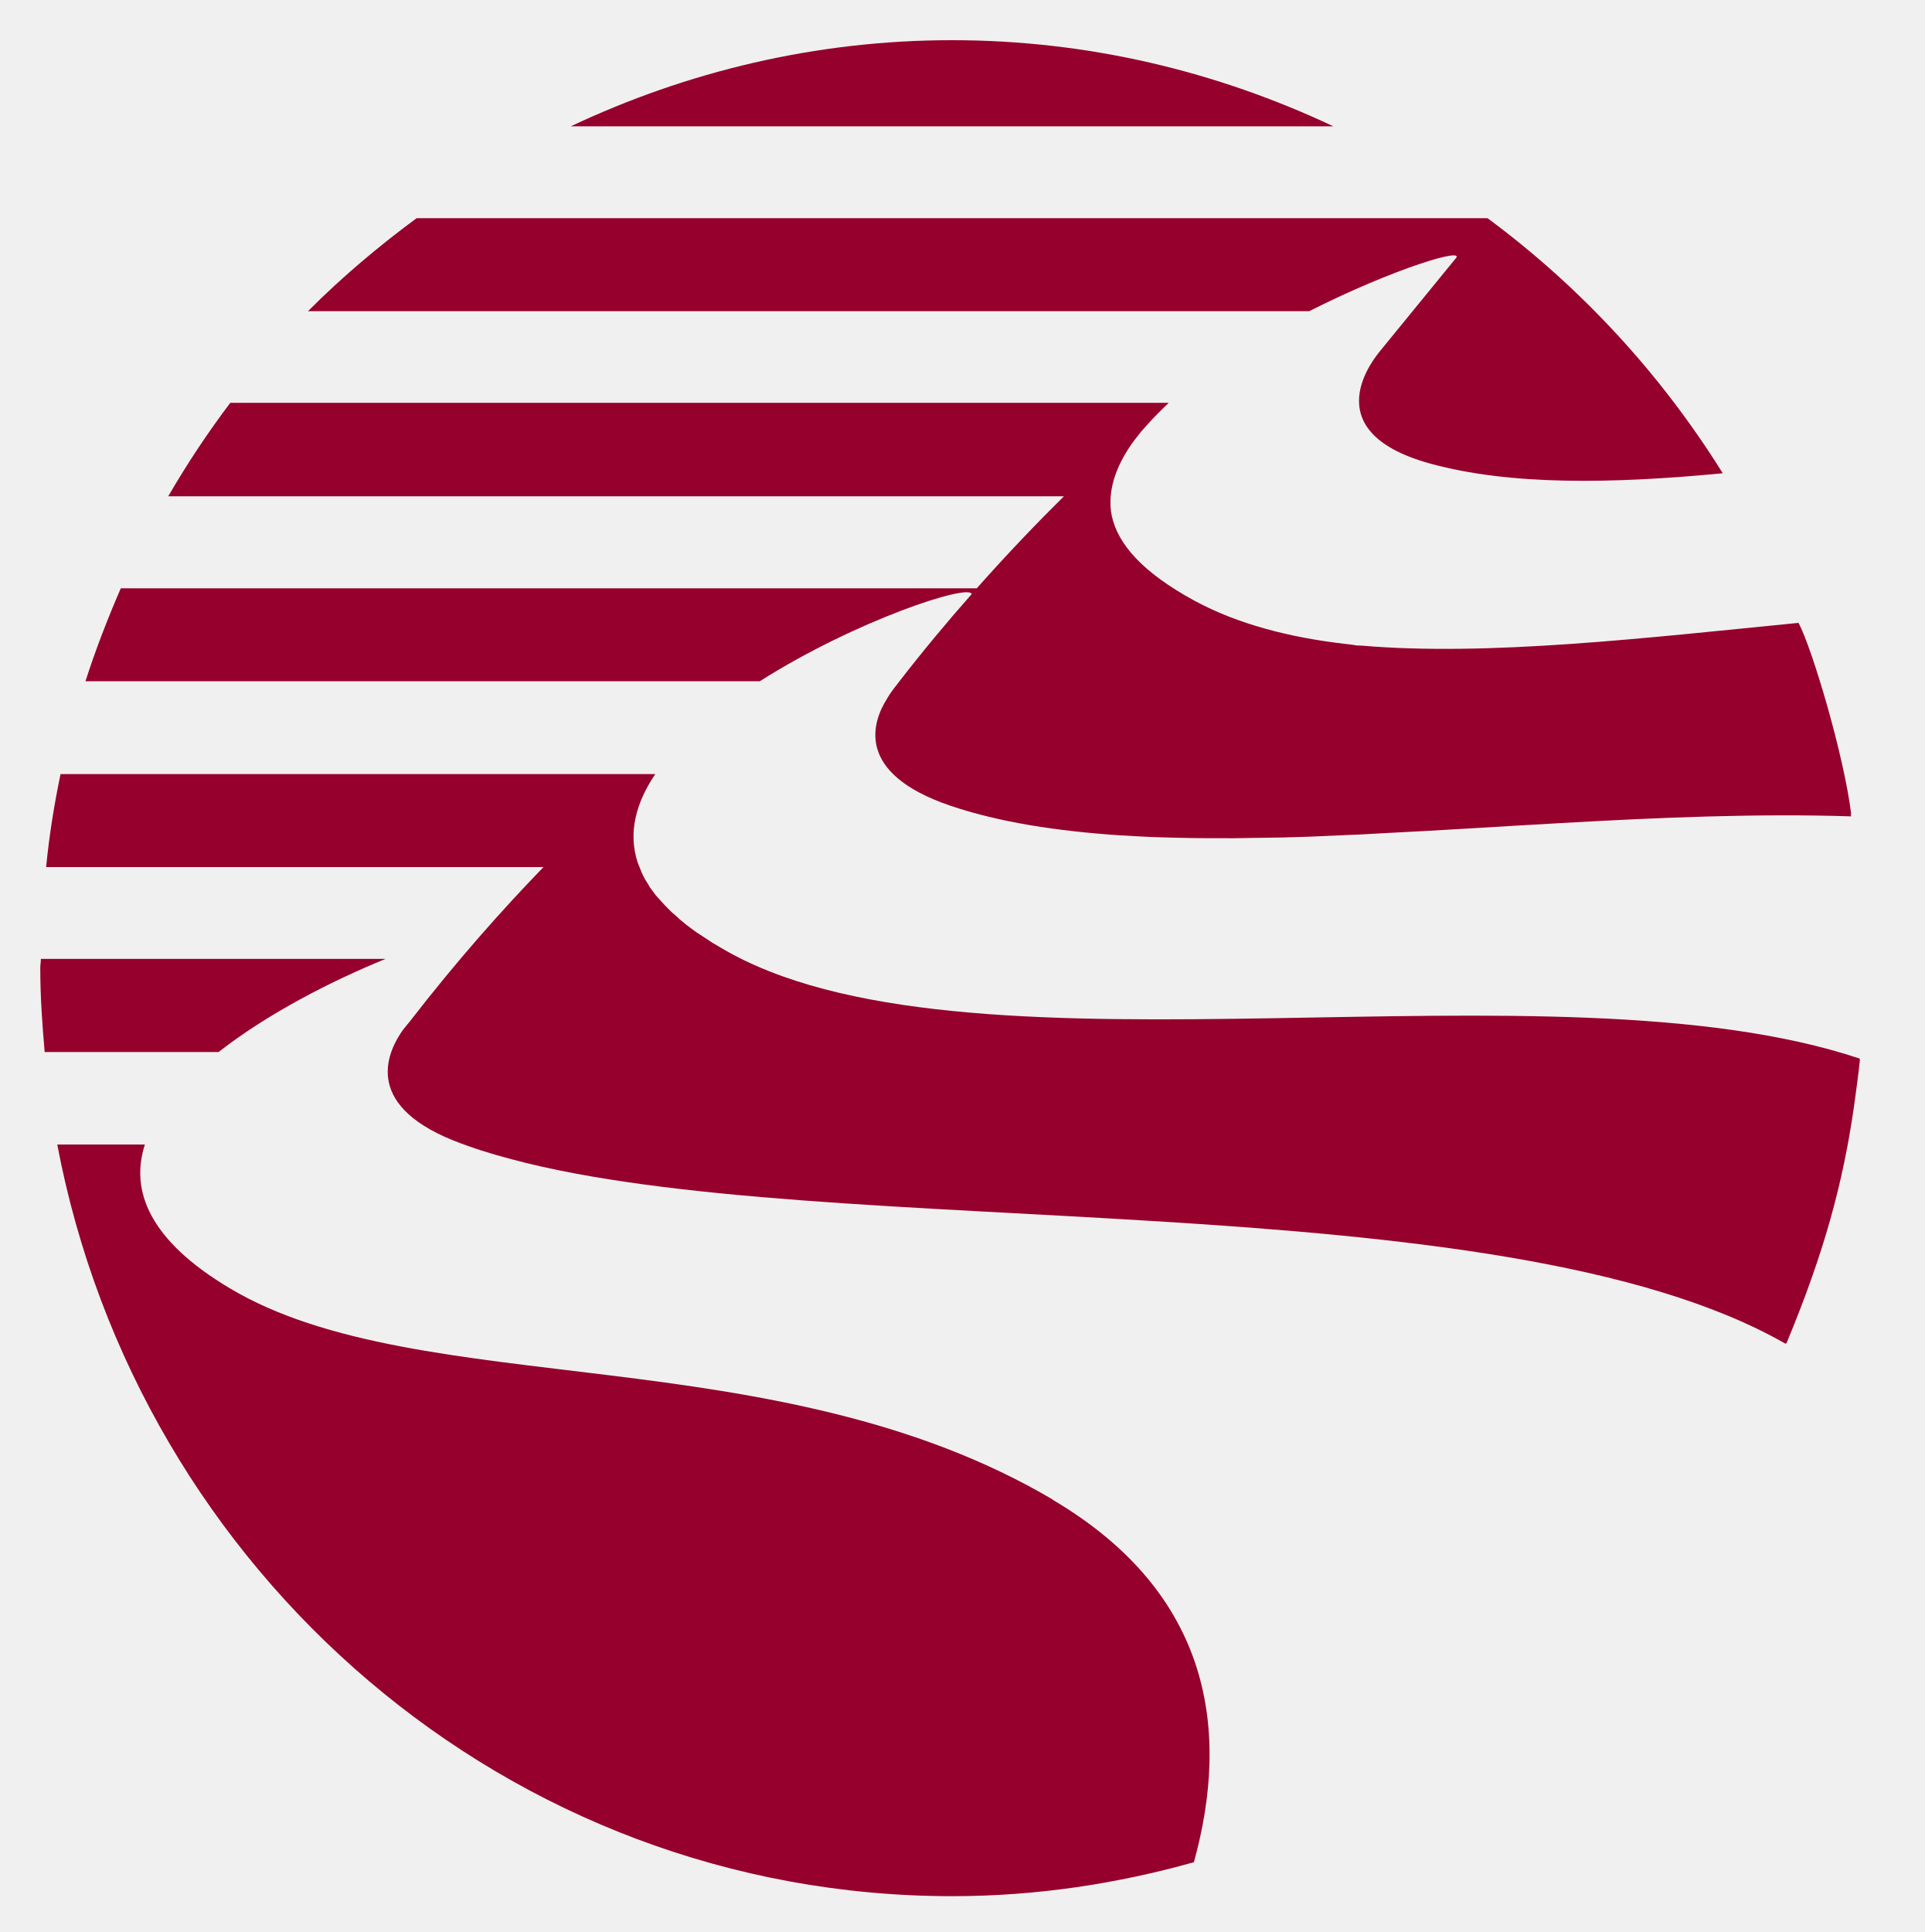
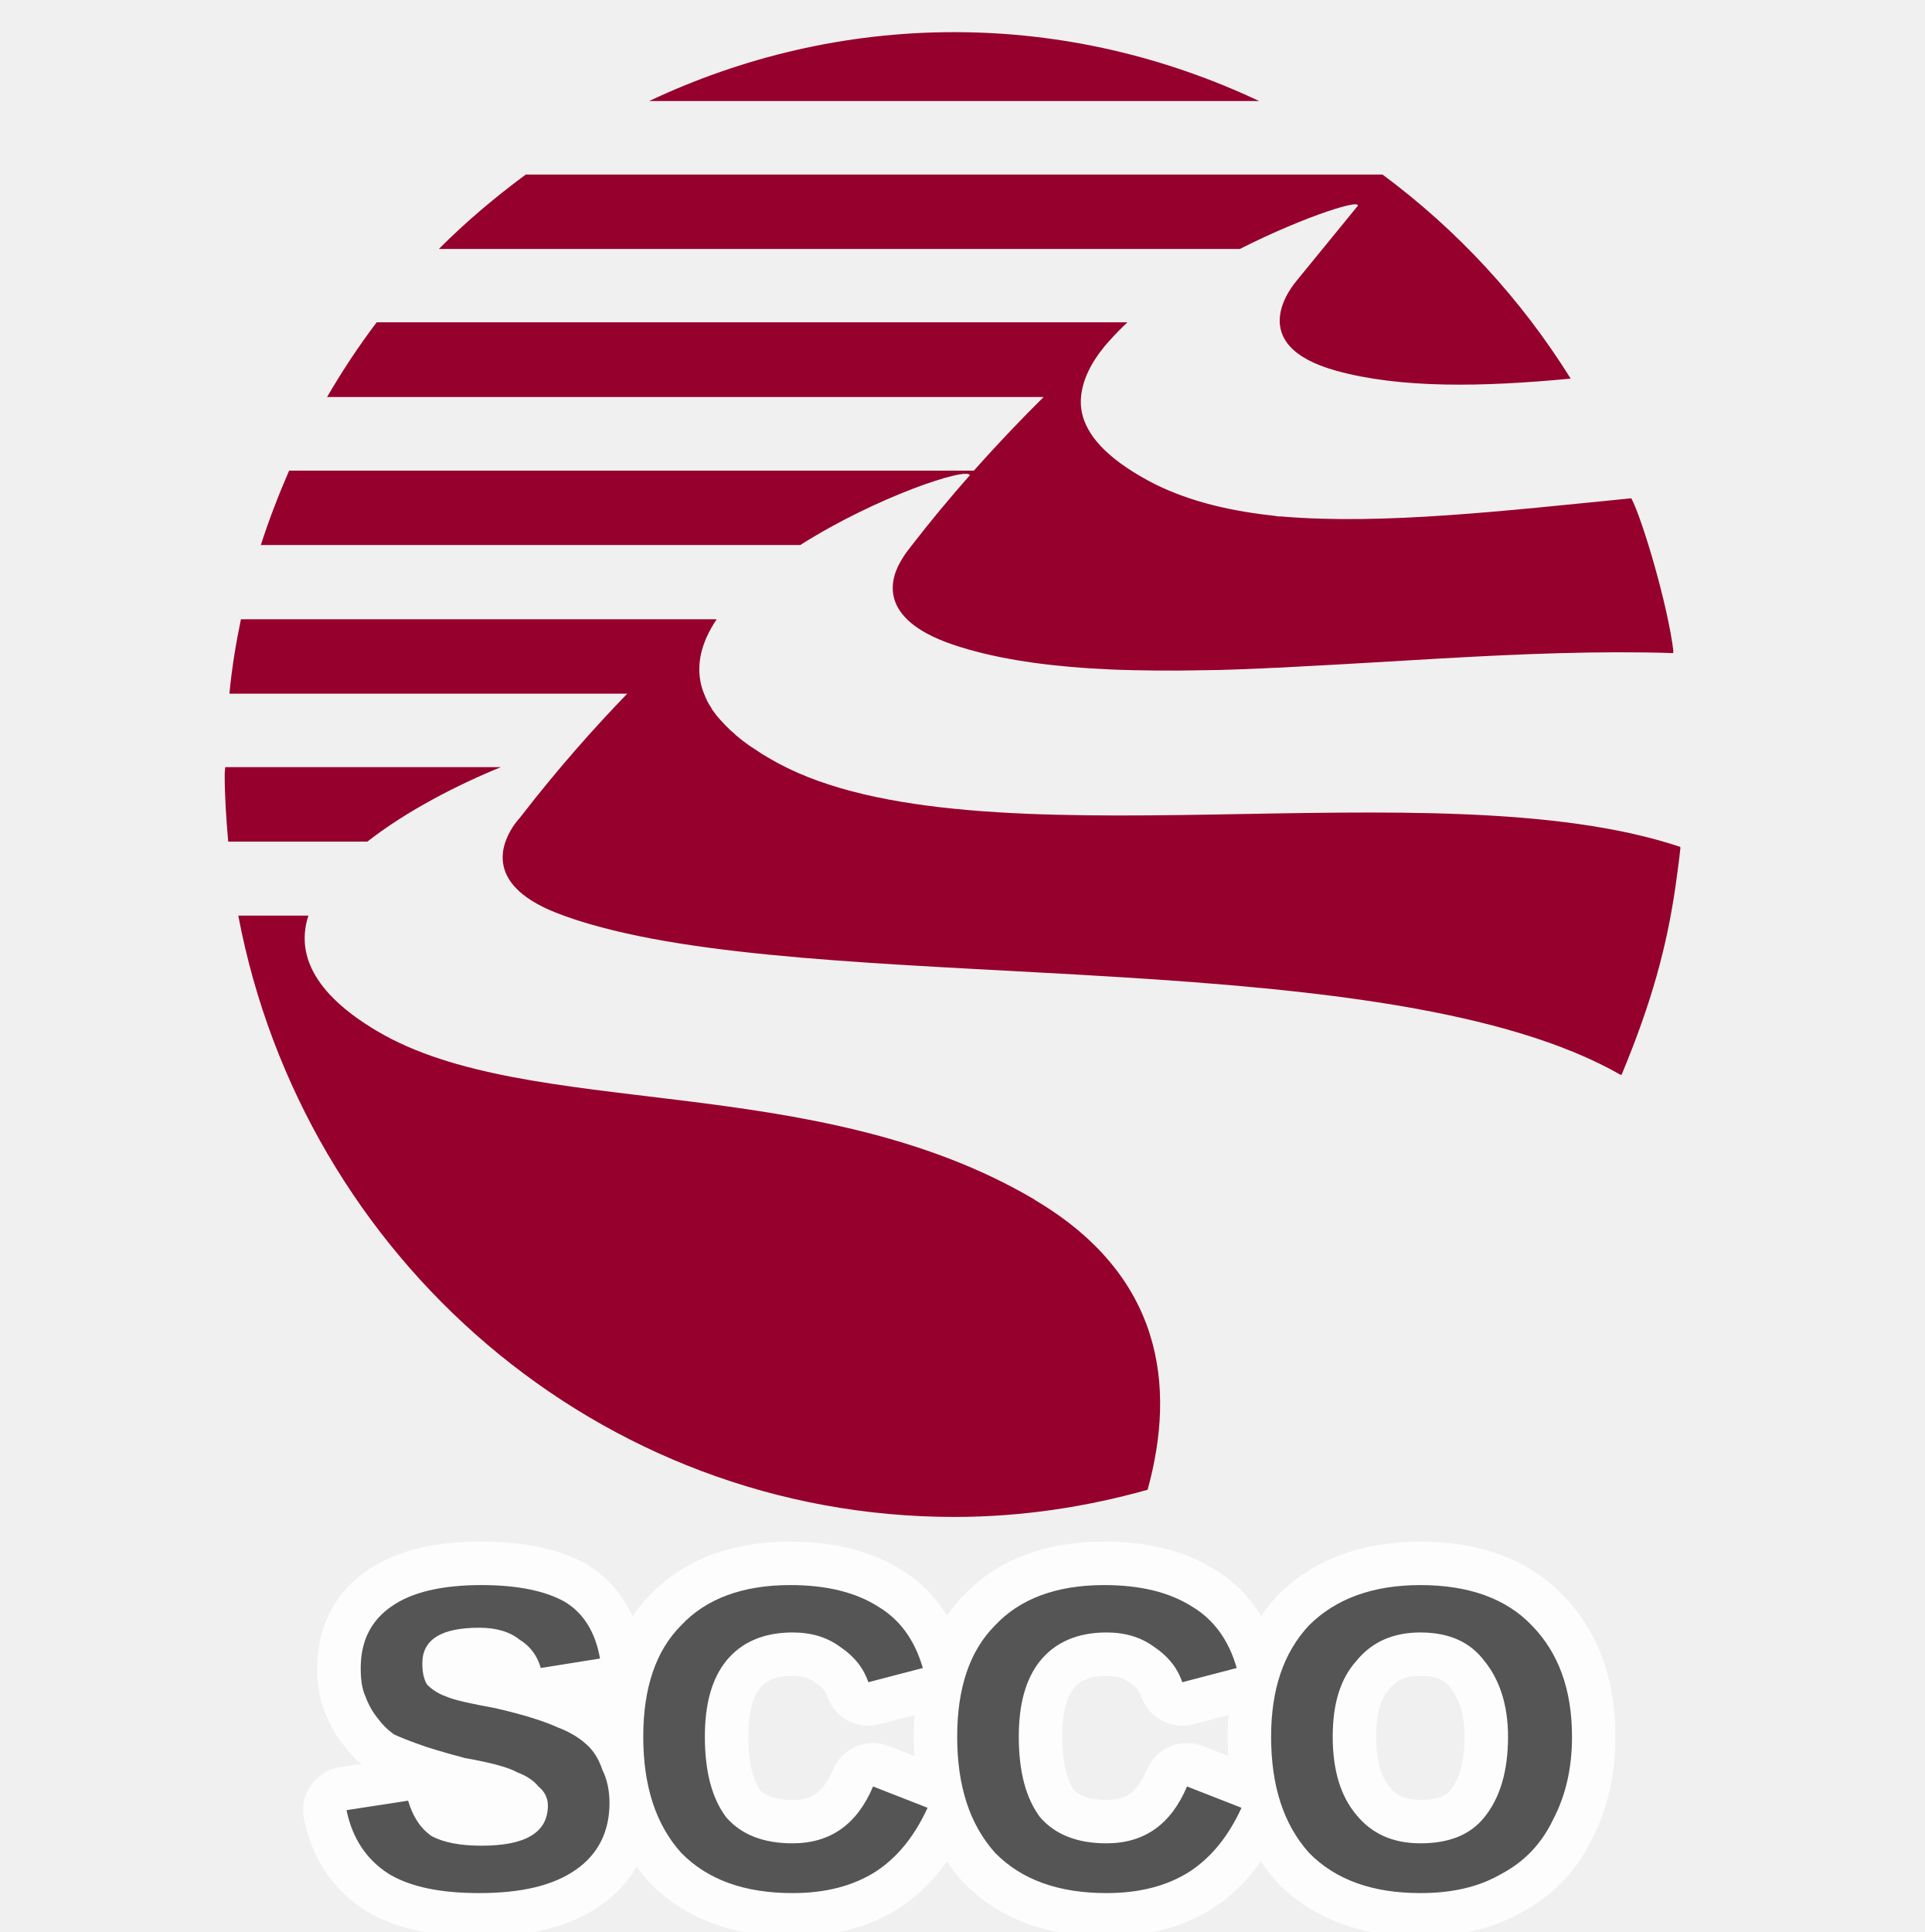
<svg xmlns="http://www.w3.org/2000/svg" version="1.1" id="svg1193" viewBox="0 0 12.694 12.741" width="12.694" height="12.741">
-   <defs id="defs1187">
-     <clipPath id="clipPath776" clipPathUnits="userSpaceOnUse">
-       <path id="path774" d="m 222.303,530.979 h 181.664 v 39.27 H 222.303 Z" />
-     </clipPath>
-     <clipPath id="clipPath764" clipPathUnits="userSpaceOnUse">
-       <path id="path762" d="m 222.303,530.979 h 181.664 v 39.269 H 222.303 Z" />
-     </clipPath>
-     <clipPath id="clipPath722" clipPathUnits="userSpaceOnUse">
-       <path id="path720" d="m 222.303,530.979 h 181.664 v 39.269 H 222.303 Z" />
-     </clipPath>
-     <clipPath id="clipPath710" clipPathUnits="userSpaceOnUse">
-       <path id="path708" d="m 222.303,533.316 h 181.664 v 34.7 H 222.303 Z" />
-     </clipPath>
-     <clipPath id="clipPath682" clipPathUnits="userSpaceOnUse">
-       <path id="path680" d="m 222.303,530.979 h 181.664 v 39.269 H 222.303 Z" />
-     </clipPath>
-     <clipPath id="clipPath666" clipPathUnits="userSpaceOnUse">
-       <path id="path664" d="m 222.303,530.979 h 181.664 v 39.269 H 222.303 Z" />
-     </clipPath>
-     <clipPath id="clipPath634" clipPathUnits="userSpaceOnUse">
-       <path id="path632" d="m 222.303,530.979 h 181.664 v 39.269 H 222.303 Z" />
-     </clipPath>
-   </defs>
-   <g id="layer1" transform="translate(-44.29631,-166.3554)">
-     <g id="g1485" style="fill:#96002d;fill-opacity:1" transform="translate(0.2645816,-0.2645782)">
-       <path d="m 60.543,171.671 c -0.254,-0.11 -0.538,-0.174 -0.823,-0.174 -0.278,0 -0.637,0.122 -0.637,0.562 0,0.702 1.773,0.406 1.773,1.762 0,0.887 -0.701,1.223 -1.518,1.223 -0.44,0 -0.637,-0.059 -1.037,-0.158 l 0.075,-0.729 c 0.278,0.15 0.597,0.249 0.916,0.249 0.308,0 0.719,-0.157 0.719,-0.523 0,-0.77 -1.774,-0.452 -1.774,-1.79 0,-0.904 0.702,-1.234 1.416,-1.234 0.347,0 0.672,0.045 0.968,0.144 z" style="fill:#96002d;fill-opacity:1;fill-rule:nonzero;stroke:none;stroke-width:0.353" id="path638" />
-       <path d="m 63.249,174.407 c 0.83,0 1.136,-0.737 1.136,-1.466 0,-0.714 -0.33,-1.444 -1.136,-1.444 -0.805,0 -1.136,0.73 -1.136,1.444 0,0.729 0.308,1.466 1.136,1.466 m 0,-3.546 c 1.27,0 1.983,0.857 1.983,2.081 0,1.222 -0.701,2.103 -1.983,2.103 -1.297,0 -1.982,-0.864 -1.982,-2.103 0,-1.241 0.696,-2.081 1.982,-2.081" style="fill:#96002d;fill-opacity:1;fill-rule:nonzero;stroke:none;stroke-width:0.353" id="path642" />
-       <path d="m 65.817,170.928 h 0.811 v 2.336 c 0,0.691 0.221,1.143 0.841,1.143 0.62,0 0.839,-0.452 0.839,-1.143 v -2.336 h 0.812 v 2.585 c 0,1.085 -0.615,1.531 -1.651,1.531 -1.038,0 -1.652,-0.446 -1.652,-1.531 z" style="fill:#96002d;fill-opacity:1;fill-rule:nonzero;stroke:none;stroke-width:0.353" id="path646" />
-       <path d="m 70.638,171.566 h -1.158 v -0.638 h 3.128 v 0.638 h -1.158 v 3.408 h -0.812 z" style="fill:#96002d;fill-opacity:1;fill-rule:nonzero;stroke:none;stroke-width:0.353" id="path650" />
-       <path d="m 72.996,170.928 h 0.811 v 1.634 h 1.623 v -1.634 h 0.812 v 4.046 h -0.812 v -1.774 h -1.623 v 1.774 h -0.811 z" style="fill:#96002d;fill-opacity:1;fill-rule:nonzero;stroke:none;stroke-width:0.353" id="path654" />
-       <path d="m 77.054,170.928 h 2.388 v 0.638 h -1.577 v 0.996 h 1.443 v 0.638 h -1.443 v 1.137 h 1.589 v 0.637 h -2.4 z" style="fill:#96002d;fill-opacity:1;fill-rule:nonzero;stroke:none;stroke-width:0.353" id="path658" />
-       <path d="m 80.89,172.656 h 0.266 c 0.401,0 0.859,-0.059 0.859,-0.563 0,-0.486 -0.454,-0.527 -0.859,-0.527 H 80.89 Z m -0.811,-1.728 h 0.875 c 0.869,0 1.907,-0.029 1.907,1.096 0,0.475 -0.319,0.869 -0.835,0.939 v 0.012 c 0.22,0.018 0.347,0.238 0.429,0.417 l 0.648,1.582 h -0.904 l -0.486,-1.263 c -0.116,-0.301 -0.221,-0.417 -0.563,-0.417 H 80.89 v 1.68 h -0.811 z" style="fill:#96002d;fill-opacity:1;fill-rule:nonzero;stroke:none;stroke-width:0.353" id="path670" />
-       <path d="m 83.521,170.928 h 0.997 l 1.542,3.026 h 0.012 v -3.026 h 0.776 v 4.046 H 85.857 l -1.547,-3.026 h -0.012 v 3.026 h -0.776 z" style="fill:#96002d;fill-opacity:1;fill-rule:nonzero;stroke:none;stroke-width:0.353" id="path674" />
-       <path d="m 91.305,174.917 c -0.297,0.068 -0.615,0.127 -0.923,0.127 -1.31,0 -2.219,-0.655 -2.219,-2.022 0,-1.385 0.846,-2.162 2.219,-2.162 0.267,0 0.621,0.052 0.916,0.167 l -0.058,0.685 c -0.307,-0.175 -0.585,-0.215 -0.875,-0.215 -0.834,0 -1.356,0.636 -1.356,1.466 0,0.823 0.51,1.444 1.373,1.444 0.319,0 0.696,-0.07 0.887,-0.167 z" style="fill:#96002d;fill-opacity:1;fill-rule:nonzero;stroke:none;stroke-width:0.353" id="path686" />
-       <path d="m 93.558,174.407 c 0.83,0 1.137,-0.737 1.137,-1.466 0,-0.714 -0.331,-1.444 -1.137,-1.444 -0.804,0 -1.135,0.73 -1.135,1.444 0,0.729 0.307,1.466 1.135,1.466 m 0,-3.546 c 1.271,0 1.982,0.857 1.982,2.081 0,1.222 -0.701,2.103 -1.982,2.103 -1.297,0 -1.982,-0.864 -1.982,-2.103 0,-1.241 0.695,-2.081 1.982,-2.081" style="fill:#96002d;fill-opacity:1;fill-rule:nonzero;stroke:none;stroke-width:0.353" id="path690" />
-       <path d="m 96.896,172.801 h 0.285 c 0.405,0 0.77,-0.133 0.77,-0.602 0,-0.471 -0.353,-0.633 -0.77,-0.633 h -0.285 z m -0.811,-1.873 h 1.026 c 0.88,0 1.687,0.255 1.687,1.222 0,0.946 -0.689,1.289 -1.559,1.289 h -0.343 v 1.534 h -0.811 z" style="fill:#96002d;fill-opacity:1;fill-rule:nonzero;stroke:none;stroke-width:0.353" id="path694" />
-       <path d="m 99.992,172.801 h 0.284 c 0.406,0 0.769,-0.133 0.769,-0.602 0,-0.471 -0.353,-0.633 -0.769,-0.633 h -0.284 z m -0.812,-1.873 h 1.026 c 0.881,0 1.687,0.255 1.687,1.222 0,0.946 -0.69,1.289 -1.56,1.289 h -0.341 v 1.534 h -0.812 z" style="fill:#96002d;fill-opacity:1;fill-rule:nonzero;stroke:none;stroke-width:0.353" id="path698" />
-       <path d="m 102.344,170.928 h 2.388 v 0.638 h -1.577 v 0.996 h 1.444 v 0.638 h -1.444 v 1.137 h 1.587 v 0.637 h -2.399 z" style="fill:#96002d;fill-opacity:1;fill-rule:nonzero;stroke:none;stroke-width:0.353" id="path702" />
-       <path d="m 106.181,172.656 h 0.266 c 0.4,0 0.859,-0.059 0.859,-0.563 0,-0.486 -0.452,-0.527 -0.859,-0.527 h -0.266 z m -0.812,-1.728 h 0.875 c 0.87,0 1.906,-0.029 1.906,1.096 0,0.475 -0.318,0.869 -0.834,0.939 v 0.012 c 0.22,0.018 0.348,0.238 0.428,0.417 l 0.65,1.582 h -0.905 l -0.486,-1.263 c -0.115,-0.301 -0.22,-0.417 -0.562,-0.417 h -0.261 v 1.68 h -0.812 z" style="fill:#96002d;fill-opacity:1;fill-rule:nonzero;stroke:none;stroke-width:0.353" id="path714" />
-       <path d="m 74.591,178.928 c -0.131,0.08 -0.313,0.189 -0.612,0.189 -0.604,0 -0.829,-0.479 -0.829,-1.063 0,-0.521 0.168,-0.964 0.763,-0.964 0.535,0 0.657,0.296 0.677,0.555 h -0.365 c 0,-0.203 -0.066,-0.385 -0.313,-0.385 -0.398,0 -0.431,0.481 -0.431,0.794 0,0.496 0.108,0.892 0.53,0.892 0.111,0 0.207,-0.043 0.265,-0.101 v -0.696 h -0.39 v -0.188 h 0.703 z" style="fill:#96002d;fill-opacity:1;fill-rule:nonzero;stroke:none;stroke-width:0.353" id="path726" />
-       <path d="m 75.545,178.023 h 0.116 c 0.2,0 0.45,-0.064 0.45,-0.374 0,-0.264 -0.153,-0.341 -0.45,-0.341 h -0.116 z m -0.314,-0.904 h 0.43 c 0.331,0 0.764,0.045 0.764,0.515 0,0.318 -0.254,0.428 -0.421,0.46 v 0.006 c 0.295,0.049 0.335,0.244 0.384,0.475 l 0.105,0.51 H 76.177 l -0.111,-0.524 c -0.043,-0.168 -0.1,-0.35 -0.405,-0.35 h -0.116 v 0.874 h -0.314 z" style="fill:#96002d;fill-opacity:1;fill-rule:nonzero;stroke:none;stroke-width:0.353" id="path730" />
-       <path d="m 78.367,178.388 c 0,0.359 -0.06,0.729 -0.667,0.729 -0.606,0 -0.666,-0.37 -0.666,-0.729 v -1.268 h 0.313 v 1.268 c 0,0.313 0.022,0.558 0.353,0.558 0.331,0 0.353,-0.245 0.353,-0.558 v -1.268 h 0.314 z" style="fill:#96002d;fill-opacity:1;fill-rule:nonzero;stroke:none;stroke-width:0.353" id="path734" />
-       <path d="m 79.352,178.032 h 0.092 c 0.236,0 0.447,-0.032 0.447,-0.37 0,-0.3 -0.171,-0.354 -0.447,-0.354 h -0.092 z m -0.314,-0.912 h 0.406 c 0.432,0 0.76,0.081 0.76,0.542 0,0.531 -0.467,0.555 -0.76,0.557 h -0.092 v 0.865 h -0.314 z" style="fill:#96002d;fill-opacity:1;fill-rule:nonzero;stroke:none;stroke-width:0.353" id="path738" />
-       <path d="m 81.379,178.946 c 0.385,0 0.435,-0.495 0.435,-0.843 0,-0.348 -0.051,-0.843 -0.435,-0.843 -0.385,0 -0.433,0.496 -0.433,0.843 0,0.347 0.049,0.843 0.433,0.843 m -0.766,-0.843 c 0,-0.59 0.214,-1.014 0.766,-1.014 0.552,0 0.769,0.424 0.769,1.014 0,0.589 -0.217,1.014 -0.769,1.014 -0.552,0 -0.766,-0.425 -0.766,-1.014" style="fill:#96002d;fill-opacity:1;fill-rule:nonzero;stroke:none;stroke-width:0.353" id="path742" />
-       <path d="m 84.725,177.12 -0.548,1.598 h -0.005 l -0.544,-1.598 H 83.209 v 1.965 h 0.237 v -1.698 h 0.005 l 0.575,1.698 h 0.24 l 0.575,-1.698 h 0.006 v 1.698 h 0.281 v -1.965 z" style="fill:#96002d;fill-opacity:1;fill-rule:nonzero;stroke:none;stroke-width:0.353" id="path746" />
-       <path d="m 85.824,177.12 v 1.965 h 1.059 v -0.205 h -0.746 v -0.723 h 0.682 v -0.188 h -0.682 v -0.661 h 0.722 v -0.188 z" style="fill:#96002d;fill-opacity:1;fill-rule:nonzero;stroke:none;stroke-width:0.353" id="path750" />
-       <path d="m 88.377,177.12 -0.378,0.673 -0.388,-0.673 h -0.356 l 0.553,0.96 -0.596,1.005 h 0.3 l 0.439,-0.758 0.436,0.758 h 0.359 l -0.607,-1.05 0.539,-0.915 z" style="fill:#96002d;fill-opacity:1;fill-rule:nonzero;stroke:none;stroke-width:0.353" id="path754" />
-       <path id="path756" style="fill:#96002d;fill-opacity:1;fill-rule:nonzero;stroke:none;stroke-width:0.353" d="m 89.226,179.085 h 0.314 v -1.965 h -0.314 z" />
-       <path d="m 91.501,178.991 c -0.105,0.063 -0.27,0.126 -0.524,0.126 -0.607,0 -0.826,-0.499 -0.826,-1.051 0,-0.476 0.174,-0.976 0.774,-0.976 0.439,0 0.656,0.242 0.656,0.563 h -0.365 c 0,-0.158 -0.057,-0.393 -0.315,-0.393 -0.359,0 -0.417,0.481 -0.417,0.755 0,0.442 0.106,0.897 0.544,0.897 0.239,0 0.39,-0.125 0.473,-0.187 z" style="fill:#96002d;fill-opacity:1;fill-rule:nonzero;stroke:none;stroke-width:0.353" id="path768" />
-       <path d="m 92.743,178.946 c 0.385,0 0.436,-0.495 0.436,-0.843 0,-0.348 -0.051,-0.843 -0.436,-0.843 -0.385,0 -0.433,0.496 -0.433,0.843 0,0.347 0.048,0.843 0.433,0.843 m -0.766,-0.843 c 0,-0.59 0.214,-1.014 0.766,-1.014 0.553,0 0.769,0.424 0.769,1.014 0,0.589 -0.216,1.014 -0.769,1.014 -0.552,0 -0.766,-0.425 -0.766,-1.014" style="fill:#96002d;fill-opacity:1;fill-rule:nonzero;stroke:none;stroke-width:0.353" id="path780" />
-       <path d="m 56.296,173.605 v -0.004 c -2.03,-0.678 -5.792,0.198 -7.438,-0.69 -0.045,-0.024 -0.086,-0.049 -0.125,-0.072 -0.012,-0.006 -0.021,-0.015 -0.032,-0.021 -0.027,-0.017 -0.052,-0.035 -0.078,-0.051 -0.013,-0.01 -0.024,-0.017 -0.034,-0.025 -0.022,-0.016 -0.043,-0.032 -0.061,-0.048 -0.012,-0.009 -0.022,-0.018 -0.031,-0.028 -0.018,-0.015 -0.036,-0.03 -0.052,-0.047 -0.009,-0.008 -0.016,-0.017 -0.026,-0.026 -0.014,-0.015 -0.03,-0.033 -0.043,-0.047 -0.008,-0.008 -0.014,-0.017 -0.021,-0.024 -0.012,-0.017 -0.026,-0.034 -0.038,-0.051 -0.004,-0.007 -0.007,-0.013 -0.011,-0.02 -0.013,-0.019 -0.024,-0.038 -0.033,-0.056 -0.001,-0.006 -0.004,-0.01 -0.007,-0.015 -0.009,-0.021 -0.017,-0.042 -0.025,-0.062 -0.001,-0.002 -0.001,-0.005 -0.003,-0.007 -0.066,-0.199 -0.012,-0.398 0.115,-0.586 H 44.431 c -0.042,0.201 -0.075,0.406 -0.095,0.613 h 3.28 c -0.271,0.28 -0.573,0.619 -0.879,1.015 l -0.008,0.01 c 0,0 -0.017,0.019 -0.04,0.049 -0.091,0.128 -0.28,0.484 0.335,0.73 0.116,0.046 0.244,0.087 0.382,0.123 2.07,0.554 6.513,0.133 8.402,1.217 0,-0.001 0,-0.003 0.002,-0.004 0.001,7e-4 0.003,0.001 0.003,0.001 0.251,-0.603 0.373,-1.06 0.445,-1.558 0.014,-0.103 0.029,-0.209 0.04,-0.314 -0.001,0 -0.003,-0.002 -0.003,-0.002 m -5.985,-6.72 c -0.898,0 -1.749,0.207 -2.514,0.568 h 5.029 c -0.766,-0.361 -1.616,-0.568 -2.515,-0.568 m 3.318,1.444 -0.495,0.606 c -0.024,0.031 -0.453,0.526 0.33,0.742 0.529,0.145 1.197,0.134 1.93,0.064 -0.408,-0.655 -0.935,-1.226 -1.551,-1.682 H 46.779 c -0.252,0.186 -0.494,0.39 -0.716,0.613 h 6.603 c 0.552,-0.279 1.051,-0.431 0.962,-0.343 m -3.191,2.212 c -0.158,0.179 -0.32,0.373 -0.483,0.584 -7.05e-4,0.004 -0.038,0.043 -0.072,0.102 -0.096,0.151 -0.217,0.49 0.416,0.706 0.325,0.11 0.705,0.168 1.124,0.196 0.007,7e-4 0.015,0.001 0.023,0.001 0.108,0.007 0.215,0.012 0.326,0.014 0.009,7.1e-4 0.019,7.1e-4 0.029,7.1e-4 0.11,0.003 0.223,0.003 0.338,0.003 h 0.033 c 0.109,-0.002 0.22,-0.003 0.334,-0.005 0.02,-0.001 0.04,-0.002 0.06,-0.002 0.095,-0.002 0.19,-0.007 0.286,-0.011 0.048,-0.002 0.094,-0.005 0.141,-0.006 0.053,-0.003 0.109,-0.006 0.163,-0.009 0.385,-0.019 0.779,-0.045 1.174,-0.067 0.65,-0.037 1.3,-0.064 1.911,-0.044 -0.001,-0.006 -0.003,-0.01 -0.004,-0.015 h 0.004 c -0.046,-0.381 -0.255,-1.085 -0.346,-1.259 h -0.001 c 0,0 0,-0.002 -7.06e-4,-0.002 -1.023,0.101 -2.047,0.221 -2.88,0.15 -0.01,-3.5e-4 -0.022,-0.001 -0.032,-0.001 -0.025,-0.004 -0.048,-0.008 -0.074,-0.01 -0.374,-0.043 -0.713,-0.132 -0.995,-0.284 -0.348,-0.189 -0.509,-0.377 -0.548,-0.563 -0.003,-0.017 -0.006,-0.034 -0.007,-0.051 -0.001,-0.004 -0.001,-0.01 -0.001,-0.015 -0.006,-0.139 0.05,-0.281 0.148,-0.418 0.004,-0.003 0.006,-0.008 0.009,-0.012 0.014,-0.018 0.028,-0.036 0.043,-0.055 0.011,-0.012 0.02,-0.023 0.032,-0.036 0.046,-0.052 0.096,-0.103 0.152,-0.156 h -6.189 c -0.149,0.197 -0.284,0.401 -0.409,0.616 h 5.907 c -0.175,0.173 -0.371,0.377 -0.575,0.607 h -5.645 c -0.087,0.201 -0.166,0.404 -0.233,0.613 h 4.447 c 0.628,-0.399 1.385,-0.648 1.398,-0.574 m -3.865,2.405 h -2.274 c 0,0.021 -0.004,0.039 -0.004,0.059 0,0.188 0.013,0.372 0.029,0.555 h 1.147 c 0.327,-0.256 0.752,-0.472 1.101,-0.614 m 4.401,3.566 c -1.825,-1.078 -4.169,-0.645 -5.425,-1.392 -0.534,-0.317 -0.662,-0.646 -0.563,-0.95 h -0.578 c 0.535,2.822 2.974,4.957 5.903,4.957 0.554,0 1.087,-0.082 1.593,-0.224 0.238,-0.862 0.119,-1.77 -0.931,-2.39" style="fill:#96002d;fill-opacity:1;fill-rule:nonzero;stroke:none;stroke-width:0.353" id="path784" />
+   <clipPath id="ibba-mk">
+     <rect x="0" y="0" width="12.694" height="12.741" />
+   </clipPath>
+   <g transform="translate(6.347 0) scale(0.8) translate(-6.347 -0)">
+     <g clip-path="url(#ibba-mk)">
+       <defs id="defs1187">
+         <clipPath id="clipPath776" clipPathUnits="userSpaceOnUse">
+           <path id="path774" d="m 222.303,530.979 h 181.664 v 39.27 H 222.303 Z" />
+         </clipPath>
+         <clipPath id="clipPath764" clipPathUnits="userSpaceOnUse">
+           <path id="path762" d="m 222.303,530.979 h 181.664 v 39.269 H 222.303 Z" />
+         </clipPath>
+         <clipPath id="clipPath722" clipPathUnits="userSpaceOnUse">
+           <path id="path720" d="m 222.303,530.979 h 181.664 v 39.269 H 222.303 Z" />
+         </clipPath>
+         <clipPath id="clipPath710" clipPathUnits="userSpaceOnUse">
+           <path id="path708" d="m 222.303,533.316 h 181.664 v 34.7 H 222.303 Z" />
+         </clipPath>
+         <clipPath id="clipPath682" clipPathUnits="userSpaceOnUse">
+           <path id="path680" d="m 222.303,530.979 h 181.664 v 39.269 H 222.303 Z" />
+         </clipPath>
+         <clipPath id="clipPath666" clipPathUnits="userSpaceOnUse">
+           <path id="path664" d="m 222.303,530.979 h 181.664 v 39.269 H 222.303 Z" />
+         </clipPath>
+         <clipPath id="clipPath634" clipPathUnits="userSpaceOnUse">
+           <path id="path632" d="m 222.303,530.979 h 181.664 v 39.269 H 222.303 Z" />
+         </clipPath>
+       </defs>
+       <g id="layer1" transform="translate(-44.29631,-166.3554)">
+         <g id="g1485" style="fill:#96002d;fill-opacity:1" transform="translate(0.2645816,-0.2645782)">
+           <path d="m 60.543,171.671 c -0.254,-0.11 -0.538,-0.174 -0.823,-0.174 -0.278,0 -0.637,0.122 -0.637,0.562 0,0.702 1.773,0.406 1.773,1.762 0,0.887 -0.701,1.223 -1.518,1.223 -0.44,0 -0.637,-0.059 -1.037,-0.158 l 0.075,-0.729 c 0.278,0.15 0.597,0.249 0.916,0.249 0.308,0 0.719,-0.157 0.719,-0.523 0,-0.77 -1.774,-0.452 -1.774,-1.79 0,-0.904 0.702,-1.234 1.416,-1.234 0.347,0 0.672,0.045 0.968,0.144 z" style="fill:#96002d;fill-opacity:1;fill-rule:nonzero;stroke:none;stroke-width:0.353" id="path638" />
+           <path d="m 63.249,174.407 c 0.83,0 1.136,-0.737 1.136,-1.466 0,-0.714 -0.33,-1.444 -1.136,-1.444 -0.805,0 -1.136,0.73 -1.136,1.444 0,0.729 0.308,1.466 1.136,1.466 m 0,-3.546 c 1.27,0 1.983,0.857 1.983,2.081 0,1.222 -0.701,2.103 -1.983,2.103 -1.297,0 -1.982,-0.864 -1.982,-2.103 0,-1.241 0.696,-2.081 1.982,-2.081" style="fill:#96002d;fill-opacity:1;fill-rule:nonzero;stroke:none;stroke-width:0.353" id="path642" />
+           <path d="m 65.817,170.928 h 0.811 v 2.336 c 0,0.691 0.221,1.143 0.841,1.143 0.62,0 0.839,-0.452 0.839,-1.143 v -2.336 h 0.812 v 2.585 c 0,1.085 -0.615,1.531 -1.651,1.531 -1.038,0 -1.652,-0.446 -1.652,-1.531 z" style="fill:#96002d;fill-opacity:1;fill-rule:nonzero;stroke:none;stroke-width:0.353" id="path646" />
+           <path d="m 70.638,171.566 h -1.158 v -0.638 h 3.128 v 0.638 h -1.158 v 3.408 h -0.812 z" style="fill:#96002d;fill-opacity:1;fill-rule:nonzero;stroke:none;stroke-width:0.353" id="path650" />
+           <path d="m 72.996,170.928 h 0.811 v 1.634 h 1.623 v -1.634 h 0.812 v 4.046 h -0.812 v -1.774 h -1.623 v 1.774 h -0.811 z" style="fill:#96002d;fill-opacity:1;fill-rule:nonzero;stroke:none;stroke-width:0.353" id="path654" />
+           <path d="m 77.054,170.928 h 2.388 v 0.638 h -1.577 v 0.996 h 1.443 v 0.638 h -1.443 v 1.137 h 1.589 v 0.637 h -2.4 z" style="fill:#96002d;fill-opacity:1;fill-rule:nonzero;stroke:none;stroke-width:0.353" id="path658" />
+           <path d="m 80.89,172.656 h 0.266 c 0.401,0 0.859,-0.059 0.859,-0.563 0,-0.486 -0.454,-0.527 -0.859,-0.527 H 80.89 Z m -0.811,-1.728 h 0.875 c 0.869,0 1.907,-0.029 1.907,1.096 0,0.475 -0.319,0.869 -0.835,0.939 v 0.012 c 0.22,0.018 0.347,0.238 0.429,0.417 l 0.648,1.582 h -0.904 l -0.486,-1.263 c -0.116,-0.301 -0.221,-0.417 -0.563,-0.417 H 80.89 v 1.68 h -0.811 z" style="fill:#96002d;fill-opacity:1;fill-rule:nonzero;stroke:none;stroke-width:0.353" id="path670" />
+           <path d="m 83.521,170.928 h 0.997 l 1.542,3.026 h 0.012 v -3.026 h 0.776 v 4.046 H 85.857 l -1.547,-3.026 h -0.012 v 3.026 h -0.776 z" style="fill:#96002d;fill-opacity:1;fill-rule:nonzero;stroke:none;stroke-width:0.353" id="path674" />
+           <path d="m 91.305,174.917 c -0.297,0.068 -0.615,0.127 -0.923,0.127 -1.31,0 -2.219,-0.655 -2.219,-2.022 0,-1.385 0.846,-2.162 2.219,-2.162 0.267,0 0.621,0.052 0.916,0.167 l -0.058,0.685 c -0.307,-0.175 -0.585,-0.215 -0.875,-0.215 -0.834,0 -1.356,0.636 -1.356,1.466 0,0.823 0.51,1.444 1.373,1.444 0.319,0 0.696,-0.07 0.887,-0.167 z" style="fill:#96002d;fill-opacity:1;fill-rule:nonzero;stroke:none;stroke-width:0.353" id="path686" />
+           <path d="m 93.558,174.407 c 0.83,0 1.137,-0.737 1.137,-1.466 0,-0.714 -0.331,-1.444 -1.137,-1.444 -0.804,0 -1.135,0.73 -1.135,1.444 0,0.729 0.307,1.466 1.135,1.466 m 0,-3.546 c 1.271,0 1.982,0.857 1.982,2.081 0,1.222 -0.701,2.103 -1.982,2.103 -1.297,0 -1.982,-0.864 -1.982,-2.103 0,-1.241 0.695,-2.081 1.982,-2.081" style="fill:#96002d;fill-opacity:1;fill-rule:nonzero;stroke:none;stroke-width:0.353" id="path690" />
+           <path d="m 96.896,172.801 h 0.285 c 0.405,0 0.77,-0.133 0.77,-0.602 0,-0.471 -0.353,-0.633 -0.77,-0.633 h -0.285 z m -0.811,-1.873 h 1.026 c 0.88,0 1.687,0.255 1.687,1.222 0,0.946 -0.689,1.289 -1.559,1.289 h -0.343 v 1.534 h -0.811 z" style="fill:#96002d;fill-opacity:1;fill-rule:nonzero;stroke:none;stroke-width:0.353" id="path694" />
+           <path d="m 99.992,172.801 h 0.284 c 0.406,0 0.769,-0.133 0.769,-0.602 0,-0.471 -0.353,-0.633 -0.769,-0.633 h -0.284 z m -0.812,-1.873 h 1.026 c 0.881,0 1.687,0.255 1.687,1.222 0,0.946 -0.69,1.289 -1.56,1.289 h -0.341 v 1.534 h -0.812 z" style="fill:#96002d;fill-opacity:1;fill-rule:nonzero;stroke:none;stroke-width:0.353" id="path698" />
+           <path d="m 102.344,170.928 h 2.388 v 0.638 h -1.577 v 0.996 h 1.444 v 0.638 h -1.444 v 1.137 h 1.587 v 0.637 h -2.399 z" style="fill:#96002d;fill-opacity:1;fill-rule:nonzero;stroke:none;stroke-width:0.353" id="path702" />
+           <path d="m 106.181,172.656 h 0.266 c 0.4,0 0.859,-0.059 0.859,-0.563 0,-0.486 -0.452,-0.527 -0.859,-0.527 h -0.266 z m -0.812,-1.728 h 0.875 c 0.87,0 1.906,-0.029 1.906,1.096 0,0.475 -0.318,0.869 -0.834,0.939 v 0.012 c 0.22,0.018 0.348,0.238 0.428,0.417 l 0.65,1.582 h -0.905 l -0.486,-1.263 c -0.115,-0.301 -0.22,-0.417 -0.562,-0.417 h -0.261 v 1.68 h -0.812 z" style="fill:#96002d;fill-opacity:1;fill-rule:nonzero;stroke:none;stroke-width:0.353" id="path714" />
+           <path d="m 74.591,178.928 c -0.131,0.08 -0.313,0.189 -0.612,0.189 -0.604,0 -0.829,-0.479 -0.829,-1.063 0,-0.521 0.168,-0.964 0.763,-0.964 0.535,0 0.657,0.296 0.677,0.555 h -0.365 c 0,-0.203 -0.066,-0.385 -0.313,-0.385 -0.398,0 -0.431,0.481 -0.431,0.794 0,0.496 0.108,0.892 0.53,0.892 0.111,0 0.207,-0.043 0.265,-0.101 v -0.696 h -0.39 v -0.188 h 0.703 z" style="fill:#96002d;fill-opacity:1;fill-rule:nonzero;stroke:none;stroke-width:0.353" id="path726" />
+           <path d="m 75.545,178.023 h 0.116 c 0.2,0 0.45,-0.064 0.45,-0.374 0,-0.264 -0.153,-0.341 -0.45,-0.341 h -0.116 z m -0.314,-0.904 h 0.43 c 0.331,0 0.764,0.045 0.764,0.515 0,0.318 -0.254,0.428 -0.421,0.46 v 0.006 c 0.295,0.049 0.335,0.244 0.384,0.475 l 0.105,0.51 H 76.177 l -0.111,-0.524 c -0.043,-0.168 -0.1,-0.35 -0.405,-0.35 h -0.116 v 0.874 h -0.314 z" style="fill:#96002d;fill-opacity:1;fill-rule:nonzero;stroke:none;stroke-width:0.353" id="path730" />
+           <path d="m 78.367,178.388 c 0,0.359 -0.06,0.729 -0.667,0.729 -0.606,0 -0.666,-0.37 -0.666,-0.729 v -1.268 h 0.313 v 1.268 c 0,0.313 0.022,0.558 0.353,0.558 0.331,0 0.353,-0.245 0.353,-0.558 v -1.268 h 0.314 z" style="fill:#96002d;fill-opacity:1;fill-rule:nonzero;stroke:none;stroke-width:0.353" id="path734" />
+           <path d="m 79.352,178.032 h 0.092 c 0.236,0 0.447,-0.032 0.447,-0.37 0,-0.3 -0.171,-0.354 -0.447,-0.354 h -0.092 z m -0.314,-0.912 h 0.406 c 0.432,0 0.76,0.081 0.76,0.542 0,0.531 -0.467,0.555 -0.76,0.557 h -0.092 v 0.865 h -0.314 z" style="fill:#96002d;fill-opacity:1;fill-rule:nonzero;stroke:none;stroke-width:0.353" id="path738" />
+           <path d="m 81.379,178.946 c 0.385,0 0.435,-0.495 0.435,-0.843 0,-0.348 -0.051,-0.843 -0.435,-0.843 -0.385,0 -0.433,0.496 -0.433,0.843 0,0.347 0.049,0.843 0.433,0.843 m -0.766,-0.843 c 0,-0.59 0.214,-1.014 0.766,-1.014 0.552,0 0.769,0.424 0.769,1.014 0,0.589 -0.217,1.014 -0.769,1.014 -0.552,0 -0.766,-0.425 -0.766,-1.014" style="fill:#96002d;fill-opacity:1;fill-rule:nonzero;stroke:none;stroke-width:0.353" id="path742" />
+           <path d="m 84.725,177.12 -0.548,1.598 h -0.005 l -0.544,-1.598 H 83.209 v 1.965 h 0.237 v -1.698 h 0.005 l 0.575,1.698 h 0.24 l 0.575,-1.698 h 0.006 v 1.698 h 0.281 v -1.965 z" style="fill:#96002d;fill-opacity:1;fill-rule:nonzero;stroke:none;stroke-width:0.353" id="path746" />
+           <path d="m 85.824,177.12 v 1.965 h 1.059 v -0.205 h -0.746 v -0.723 h 0.682 v -0.188 h -0.682 v -0.661 h 0.722 v -0.188 z" style="fill:#96002d;fill-opacity:1;fill-rule:nonzero;stroke:none;stroke-width:0.353" id="path750" />
+           <path d="m 88.377,177.12 -0.378,0.673 -0.388,-0.673 h -0.356 l 0.553,0.96 -0.596,1.005 h 0.3 l 0.439,-0.758 0.436,0.758 h 0.359 l -0.607,-1.05 0.539,-0.915 z" style="fill:#96002d;fill-opacity:1;fill-rule:nonzero;stroke:none;stroke-width:0.353" id="path754" />
+           <path id="path756" style="fill:#96002d;fill-opacity:1;fill-rule:nonzero;stroke:none;stroke-width:0.353" d="m 89.226,179.085 h 0.314 v -1.965 h -0.314 z" />
+           <path d="m 91.501,178.991 c -0.105,0.063 -0.27,0.126 -0.524,0.126 -0.607,0 -0.826,-0.499 -0.826,-1.051 0,-0.476 0.174,-0.976 0.774,-0.976 0.439,0 0.656,0.242 0.656,0.563 h -0.365 c 0,-0.158 -0.057,-0.393 -0.315,-0.393 -0.359,0 -0.417,0.481 -0.417,0.755 0,0.442 0.106,0.897 0.544,0.897 0.239,0 0.39,-0.125 0.473,-0.187 z" style="fill:#96002d;fill-opacity:1;fill-rule:nonzero;stroke:none;stroke-width:0.353" id="path768" />
+           <path d="m 92.743,178.946 c 0.385,0 0.436,-0.495 0.436,-0.843 0,-0.348 -0.051,-0.843 -0.436,-0.843 -0.385,0 -0.433,0.496 -0.433,0.843 0,0.347 0.048,0.843 0.433,0.843 m -0.766,-0.843 c 0,-0.59 0.214,-1.014 0.766,-1.014 0.553,0 0.769,0.424 0.769,1.014 0,0.589 -0.216,1.014 -0.769,1.014 -0.552,0 -0.766,-0.425 -0.766,-1.014" style="fill:#96002d;fill-opacity:1;fill-rule:nonzero;stroke:none;stroke-width:0.353" id="path780" />
+           <path d="m 56.296,173.605 v -0.004 c -2.03,-0.678 -5.792,0.198 -7.438,-0.69 -0.045,-0.024 -0.086,-0.049 -0.125,-0.072 -0.012,-0.006 -0.021,-0.015 -0.032,-0.021 -0.027,-0.017 -0.052,-0.035 -0.078,-0.051 -0.013,-0.01 -0.024,-0.017 -0.034,-0.025 -0.022,-0.016 -0.043,-0.032 -0.061,-0.048 -0.012,-0.009 -0.022,-0.018 -0.031,-0.028 -0.018,-0.015 -0.036,-0.03 -0.052,-0.047 -0.009,-0.008 -0.016,-0.017 -0.026,-0.026 -0.014,-0.015 -0.03,-0.033 -0.043,-0.047 -0.008,-0.008 -0.014,-0.017 -0.021,-0.024 -0.012,-0.017 -0.026,-0.034 -0.038,-0.051 -0.004,-0.007 -0.007,-0.013 -0.011,-0.02 -0.013,-0.019 -0.024,-0.038 -0.033,-0.056 -0.001,-0.006 -0.004,-0.01 -0.007,-0.015 -0.009,-0.021 -0.017,-0.042 -0.025,-0.062 -0.001,-0.002 -0.001,-0.005 -0.003,-0.007 -0.066,-0.199 -0.012,-0.398 0.115,-0.586 H 44.431 c -0.042,0.201 -0.075,0.406 -0.095,0.613 h 3.28 c -0.271,0.28 -0.573,0.619 -0.879,1.015 l -0.008,0.01 c 0,0 -0.017,0.019 -0.04,0.049 -0.091,0.128 -0.28,0.484 0.335,0.73 0.116,0.046 0.244,0.087 0.382,0.123 2.07,0.554 6.513,0.133 8.402,1.217 0,-0.001 0,-0.003 0.002,-0.004 0.001,7e-4 0.003,0.001 0.003,0.001 0.251,-0.603 0.373,-1.06 0.445,-1.558 0.014,-0.103 0.029,-0.209 0.04,-0.314 -0.001,0 -0.003,-0.002 -0.003,-0.002 m -5.985,-6.72 c -0.898,0 -1.749,0.207 -2.514,0.568 h 5.029 c -0.766,-0.361 -1.616,-0.568 -2.515,-0.568 m 3.318,1.444 -0.495,0.606 c -0.024,0.031 -0.453,0.526 0.33,0.742 0.529,0.145 1.197,0.134 1.93,0.064 -0.408,-0.655 -0.935,-1.226 -1.551,-1.682 H 46.779 c -0.252,0.186 -0.494,0.39 -0.716,0.613 h 6.603 c 0.552,-0.279 1.051,-0.431 0.962,-0.343 m -3.191,2.212 c -0.158,0.179 -0.32,0.373 -0.483,0.584 -7.05e-4,0.004 -0.038,0.043 -0.072,0.102 -0.096,0.151 -0.217,0.49 0.416,0.706 0.325,0.11 0.705,0.168 1.124,0.196 0.007,7e-4 0.015,0.001 0.023,0.001 0.108,0.007 0.215,0.012 0.326,0.014 0.009,7.1e-4 0.019,7.1e-4 0.029,7.1e-4 0.11,0.003 0.223,0.003 0.338,0.003 h 0.033 c 0.109,-0.002 0.22,-0.003 0.334,-0.005 0.02,-0.001 0.04,-0.002 0.06,-0.002 0.095,-0.002 0.19,-0.007 0.286,-0.011 0.048,-0.002 0.094,-0.005 0.141,-0.006 0.053,-0.003 0.109,-0.006 0.163,-0.009 0.385,-0.019 0.779,-0.045 1.174,-0.067 0.65,-0.037 1.3,-0.064 1.911,-0.044 -0.001,-0.006 -0.003,-0.01 -0.004,-0.015 h 0.004 c -0.046,-0.381 -0.255,-1.085 -0.346,-1.259 h -0.001 c 0,0 0,-0.002 -7.06e-4,-0.002 -1.023,0.101 -2.047,0.221 -2.88,0.15 -0.01,-3.5e-4 -0.022,-0.001 -0.032,-0.001 -0.025,-0.004 -0.048,-0.008 -0.074,-0.01 -0.374,-0.043 -0.713,-0.132 -0.995,-0.284 -0.348,-0.189 -0.509,-0.377 -0.548,-0.563 -0.003,-0.017 -0.006,-0.034 -0.007,-0.051 -0.001,-0.004 -0.001,-0.01 -0.001,-0.015 -0.006,-0.139 0.05,-0.281 0.148,-0.418 0.004,-0.003 0.006,-0.008 0.009,-0.012 0.014,-0.018 0.028,-0.036 0.043,-0.055 0.011,-0.012 0.02,-0.023 0.032,-0.036 0.046,-0.052 0.096,-0.103 0.152,-0.156 h -6.189 c -0.149,0.197 -0.284,0.401 -0.409,0.616 h 5.907 c -0.175,0.173 -0.371,0.377 -0.575,0.607 h -5.645 c -0.087,0.201 -0.166,0.404 -0.233,0.613 h 4.447 c 0.628,-0.399 1.385,-0.648 1.398,-0.574 m -3.865,2.405 h -2.274 c 0,0.021 -0.004,0.039 -0.004,0.059 0,0.188 0.013,0.372 0.029,0.555 h 1.147 c 0.327,-0.256 0.752,-0.472 1.101,-0.614 m 4.401,3.566 c -1.825,-1.078 -4.169,-0.645 -5.425,-1.392 -0.534,-0.317 -0.662,-0.646 -0.563,-0.95 h -0.578 c 0.535,2.822 2.974,4.957 5.903,4.957 0.554,0 1.087,-0.082 1.593,-0.224 0.238,-0.862 0.119,-1.77 -0.931,-2.39" style="fill:#96002d;fill-opacity:1;fill-rule:nonzero;stroke:none;stroke-width:0.353" id="path784" />
+         </g>
+       </g>
    </g>
  </g>
+   <text x="6.347" y="12.454" text-anchor="middle" font-family="Arial, Helvetica, sans-serif" font-weight="700" font-size="2.867" textLength="7.568" lengthAdjust="spacingAndGlyphs" fill="#2B2B2B" fill-opacity=".8" stroke="#FFFFFF" stroke-opacity=".85" stroke-width="0.573" paint-order="stroke" stroke-linejoin="round">SCCO</text>
</svg>
